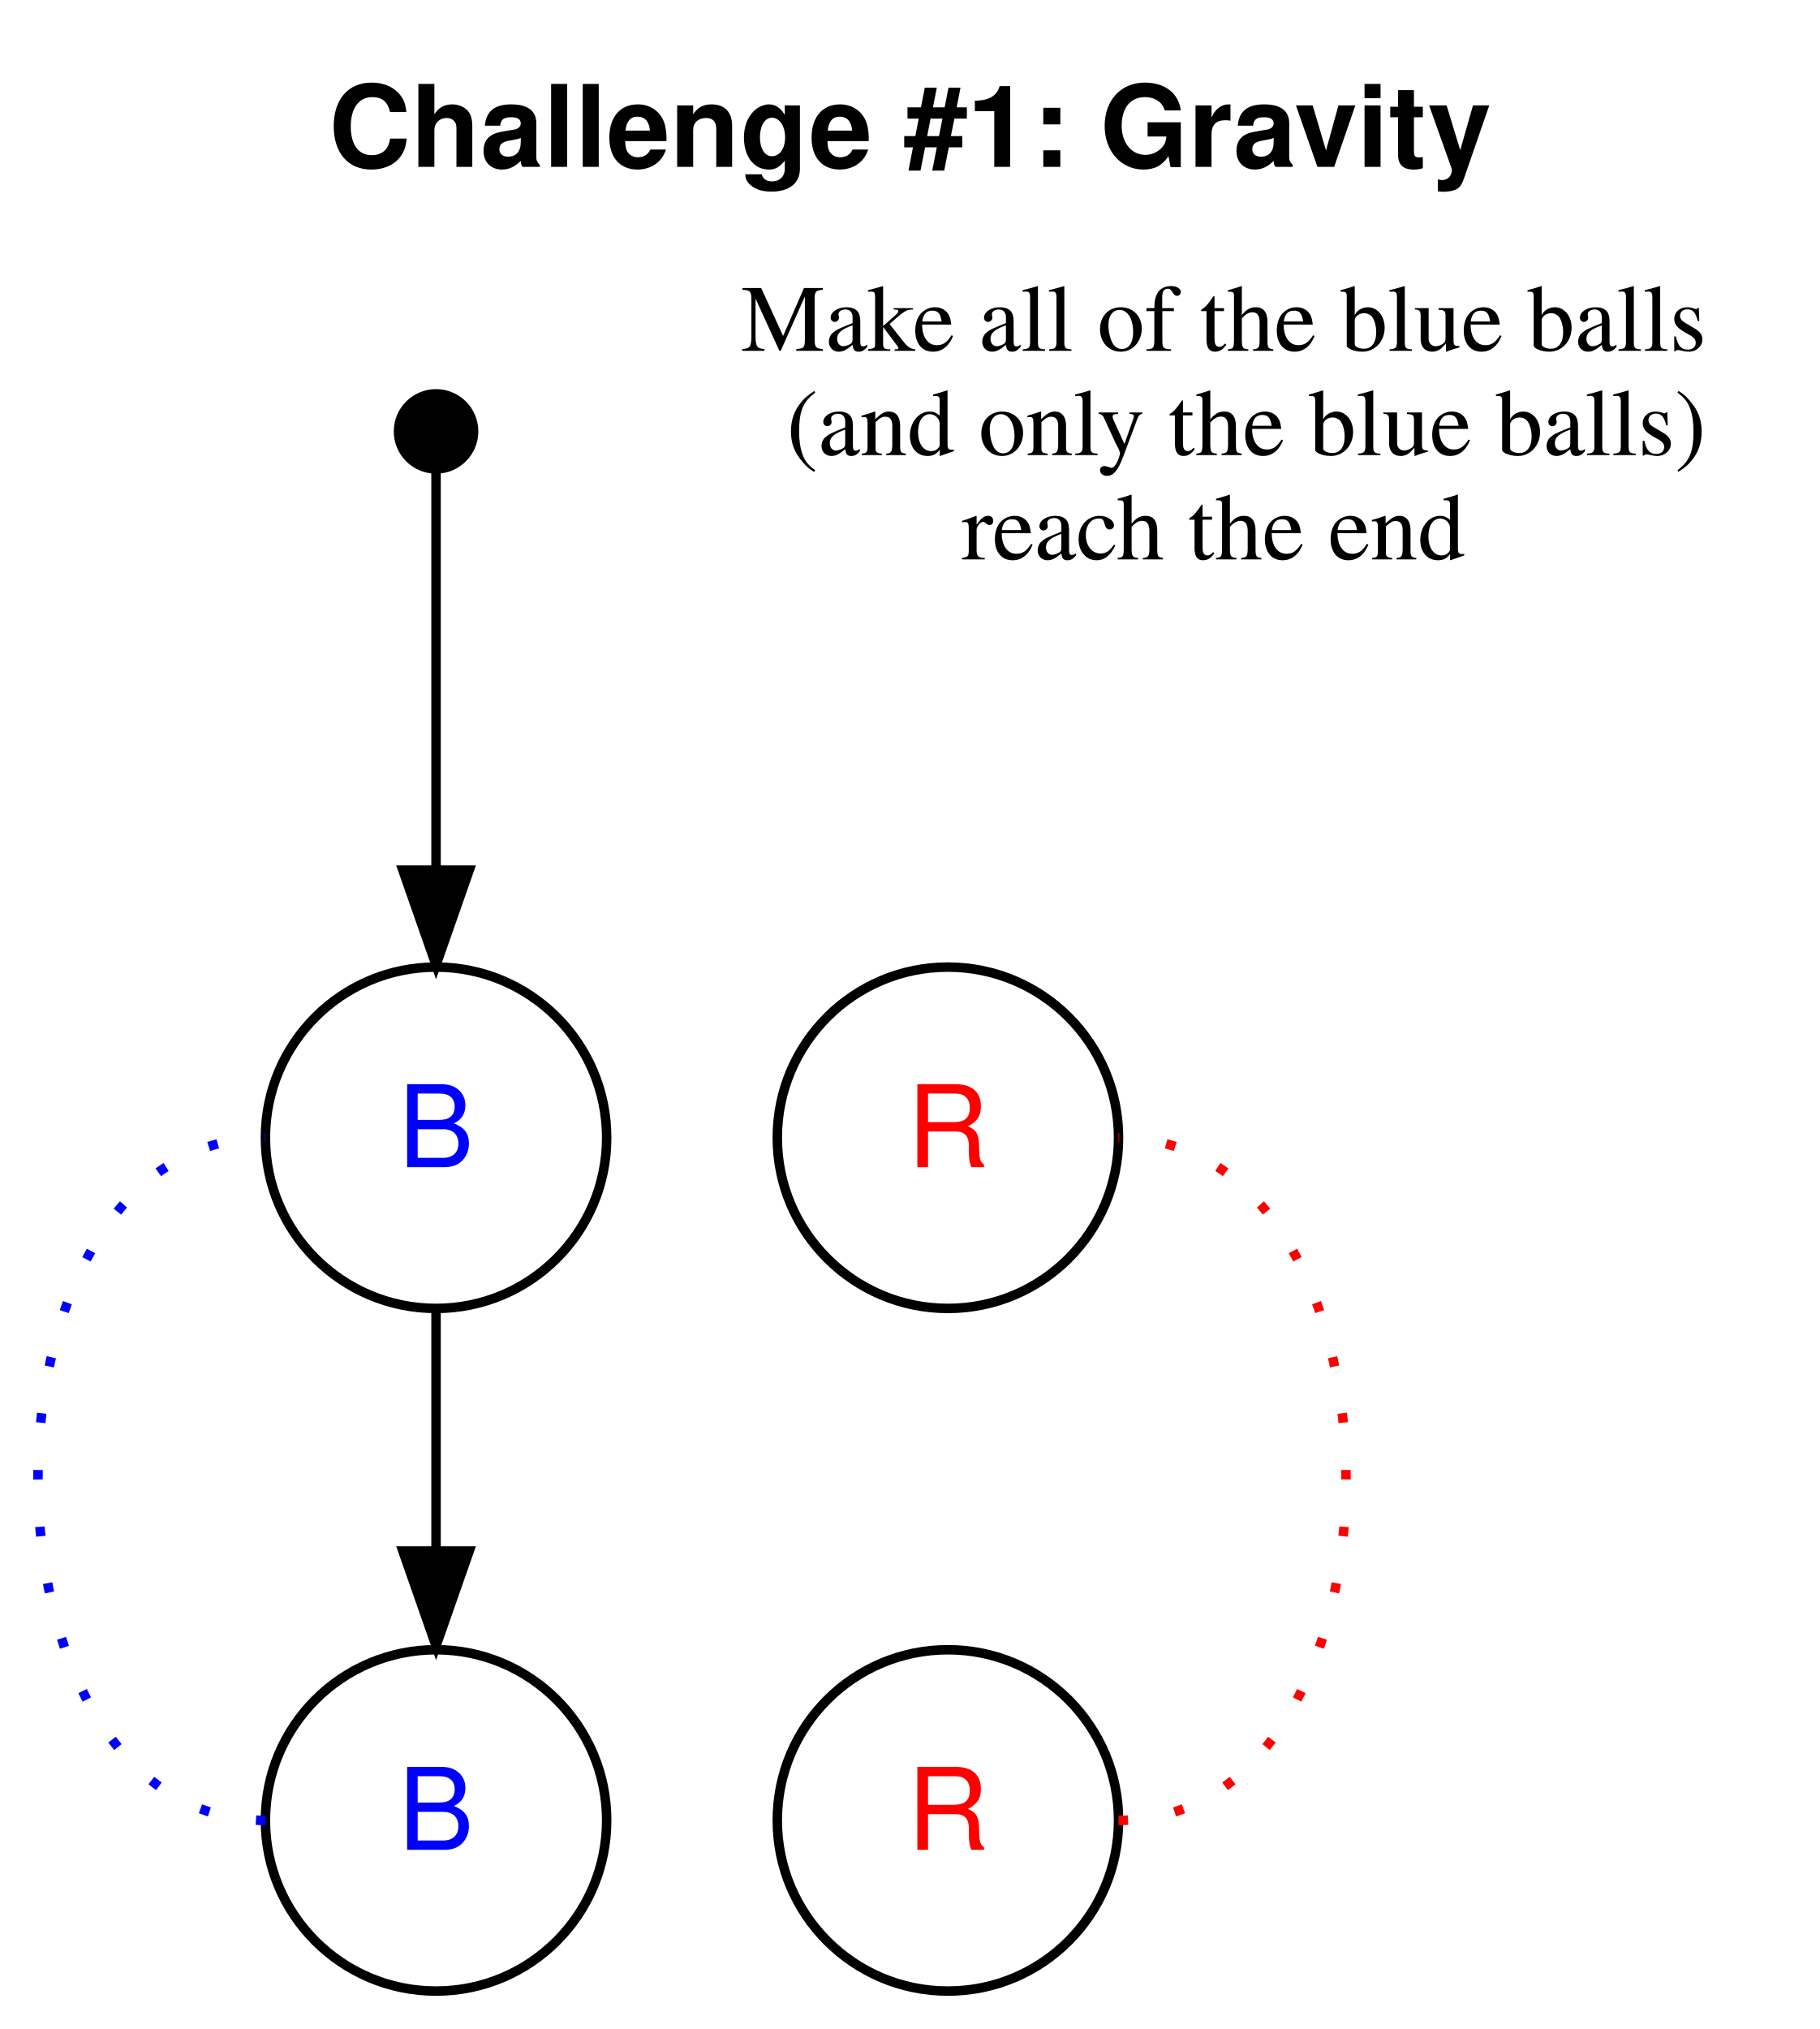
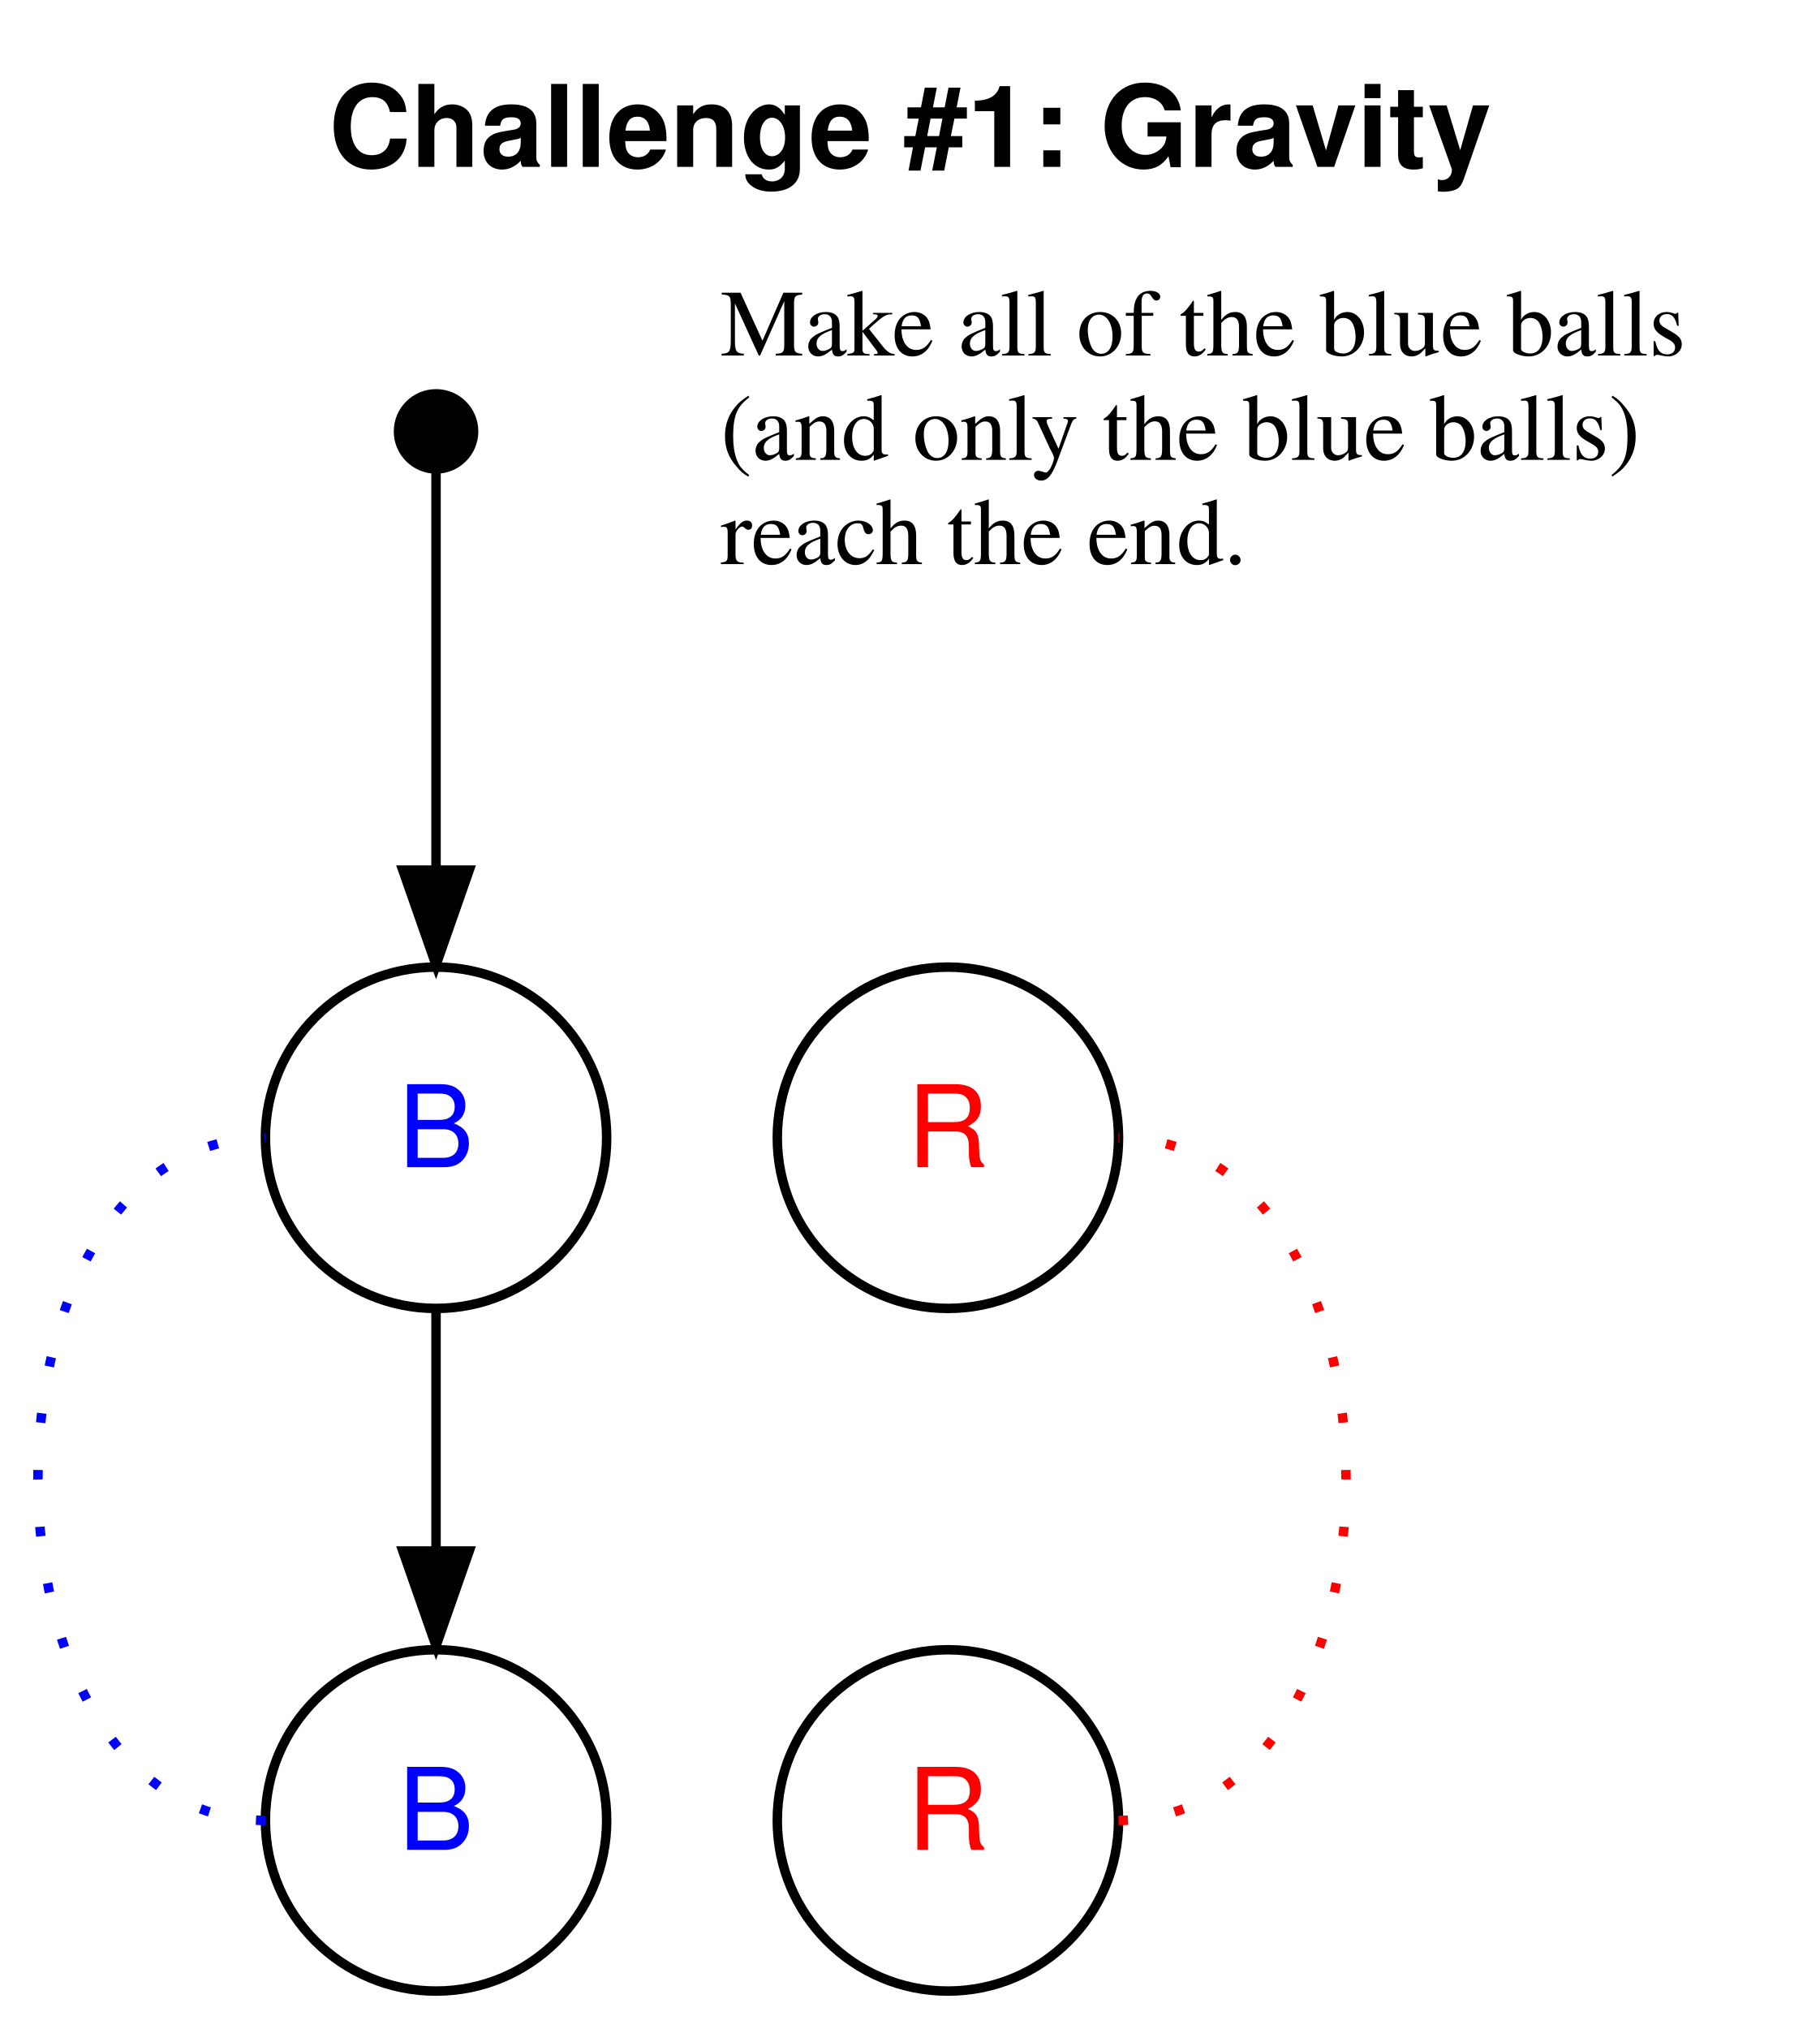
<svg xmlns="http://www.w3.org/2000/svg" width="192pt" height="214pt" viewBox="0.00 0.00 192.00 214.00">
  <g id="graph0" class="graph" transform="scale(1 1) rotate(0) translate(4 210)">
    <polygon fill="#ffffff" stroke="transparent" points="-4,4 -4,-210 188,-210 188,4 -4,4" />
    <text text-anchor="middle" x="92" y="-192.4" font-family="Helvetica,sans-Serif" font-weight="bold" font-size="12.00" fill="#000000">Challenge #1: Gravity</text>
    <g id="node1" class="node">
      <ellipse fill="#000000" stroke="#000000" cx="42" cy="-164.5" rx="3.96" ry="3.96" />
    </g>
    <g id="node2" class="node">
      <ellipse fill="none" stroke="#000000" cx="42" cy="-90" rx="18" ry="18" />
      <text text-anchor="middle" x="42" y="-86.9" font-family="Helvetica,sans-Serif" font-size="12.00" fill="#0000ff">B</text>
    </g>
    <g id="edge1" class="edge">
      <path fill="none" stroke="#000000" d="M42,-160.495C42,-152.561 42,-134.232 42,-118.253" />
      <polygon fill="#000000" stroke="#000000" points="45.5,-118.225 42,-108.225 38.5,-118.225 45.5,-118.225" />
    </g>
    <g id="node3" class="node">
      <ellipse fill="none" stroke="#000000" cx="42" cy="-18" rx="18" ry="18" />
      <text text-anchor="middle" x="42" y="-14.9" font-family="Helvetica,sans-Serif" font-size="12.00" fill="#0000ff">B</text>
    </g>
    <g id="edge2" class="edge">
      <path fill="none" stroke="#000000" d="M42,-71.831C42,-64.131 42,-54.974 42,-46.417" />
      <polygon fill="#000000" stroke="#000000" points="45.5,-46.413 42,-36.413 38.5,-46.413 45.5,-46.413" />
    </g>
    <g id="edge3" class="edge">
      <path fill="none" stroke="#0000ff" stroke-dasharray="1,5" d="M24,-18C-8,-18 -8,-90 24,-90" />
    </g>
    <g id="node5" class="node">
      <ellipse fill="none" stroke="#000000" cx="96" cy="-18" rx="18" ry="18" />
      <text text-anchor="middle" x="96" y="-14.9" font-family="Helvetica,sans-Serif" font-size="12.00" fill="#ff0000">R</text>
    </g>
    <g id="node4" class="node">
      <ellipse fill="none" stroke="#000000" cx="96" cy="-90" rx="18" ry="18" />
      <text text-anchor="middle" x="96" y="-86.9" font-family="Helvetica,sans-Serif" font-size="12.00" fill="#ff0000">R</text>
    </g>
    <g id="edge4" class="edge">
      <path fill="none" stroke="#ff0000" stroke-dasharray="1,5" d="M114,-18C146,-18 146,-90 114,-90" />
    </g>
    <g id="node6" class="node">
-       <text text-anchor="end" x="176" y="-173" font-family="Times" font-size="10.00" fill="#000000">Make all of the blue balls</text>
-       <text text-anchor="end" x="176" y="-162" font-family="Times" font-size="10.00" fill="#000000">(and only the blue balls)</text>
-       <text text-anchor="middle" x="124" y="-151" font-family="Times" font-size="10.00" fill="#000000">reach the end</text>
+       <text text-anchor="start" x="72" y="-172.5" font-family="Times" font-size="10.00" fill="#000000">Make all of the blue balls</text>
+       <text text-anchor="start" x="72" y="-161.5" font-family="Times" font-size="10.00" fill="#000000">(and only the blue balls)</text>
+       <text text-anchor="start" x="72" y="-150.5" font-family="Times" font-size="10.00" fill="#000000">reach the end.</text>
    </g>
  </g>
</svg>
